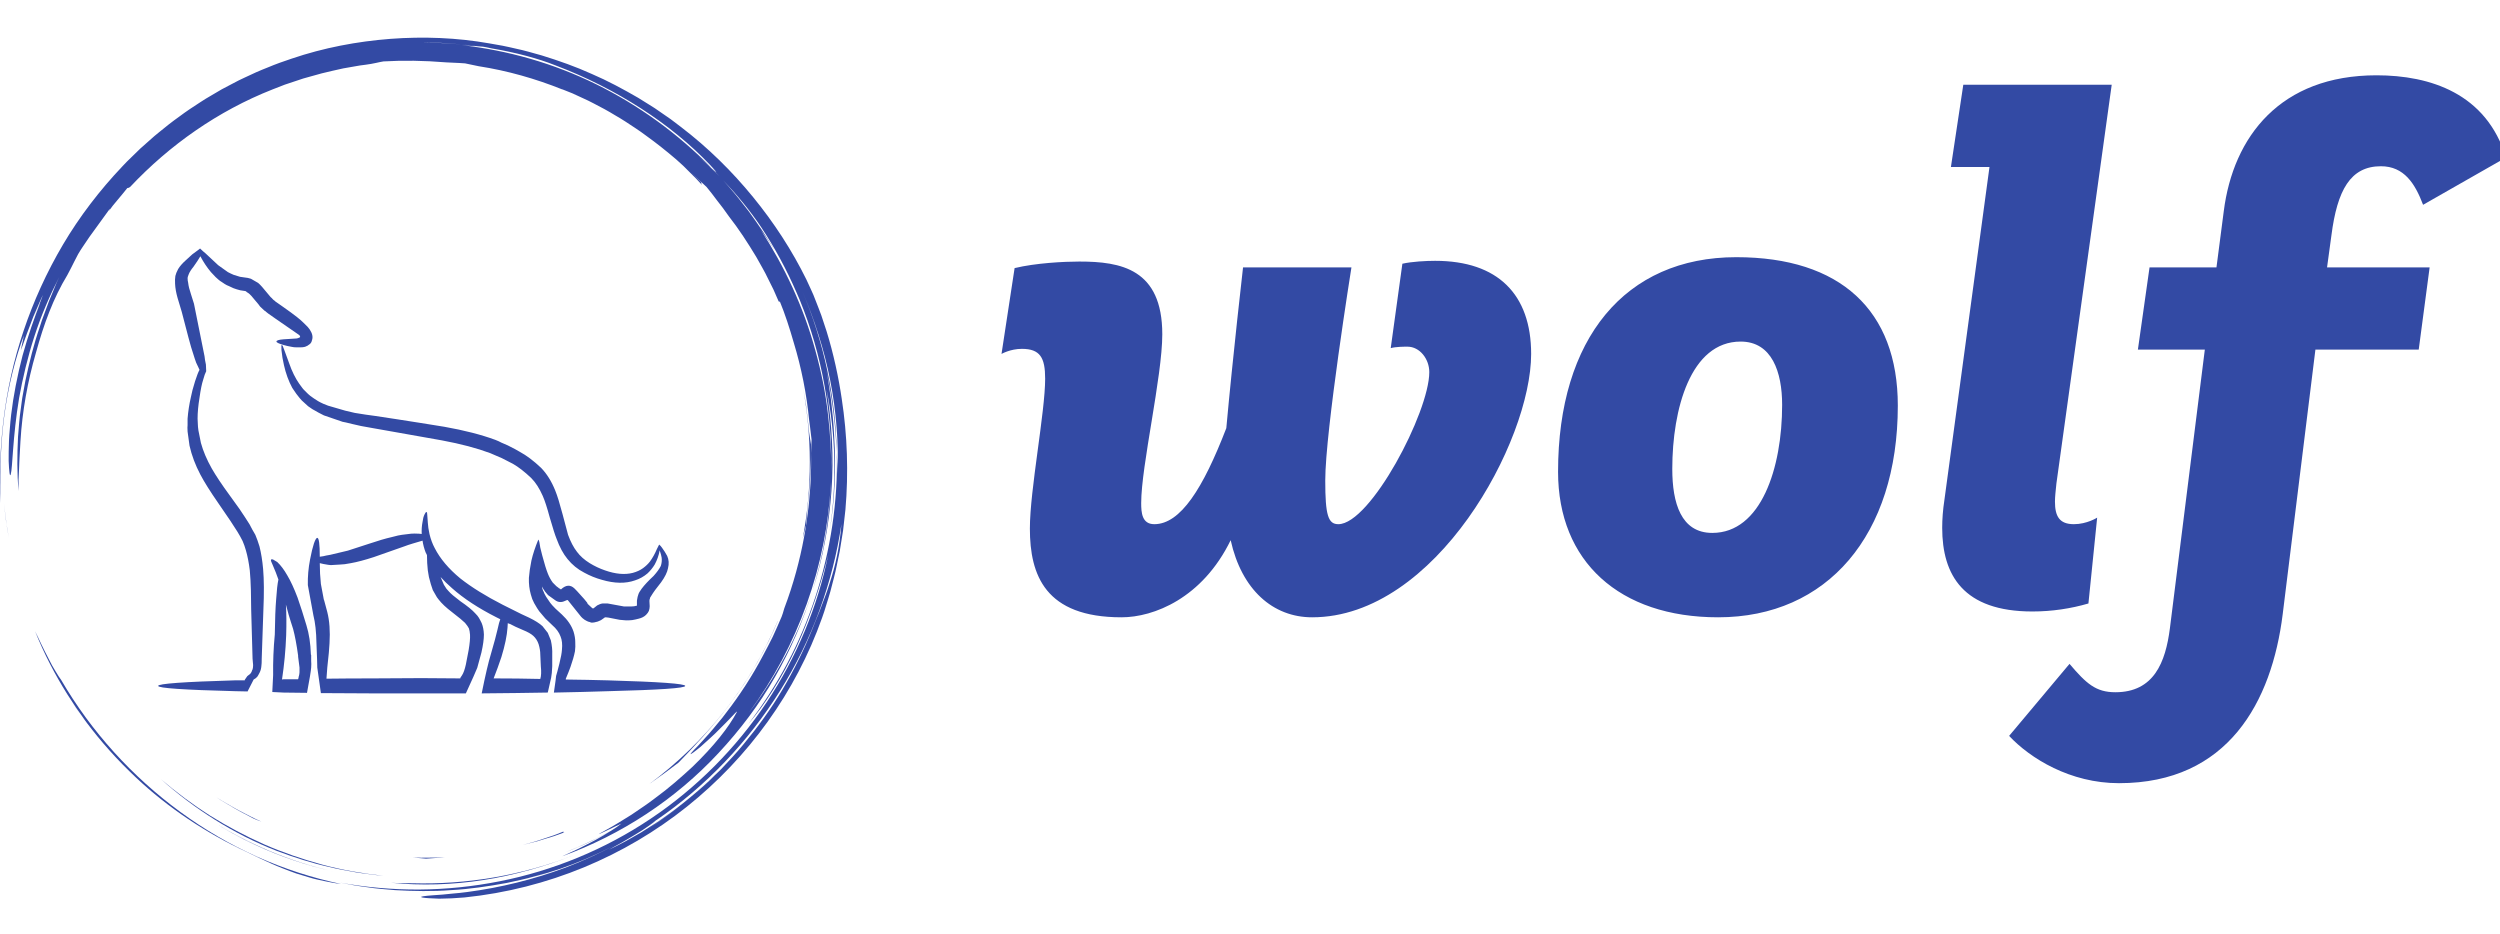
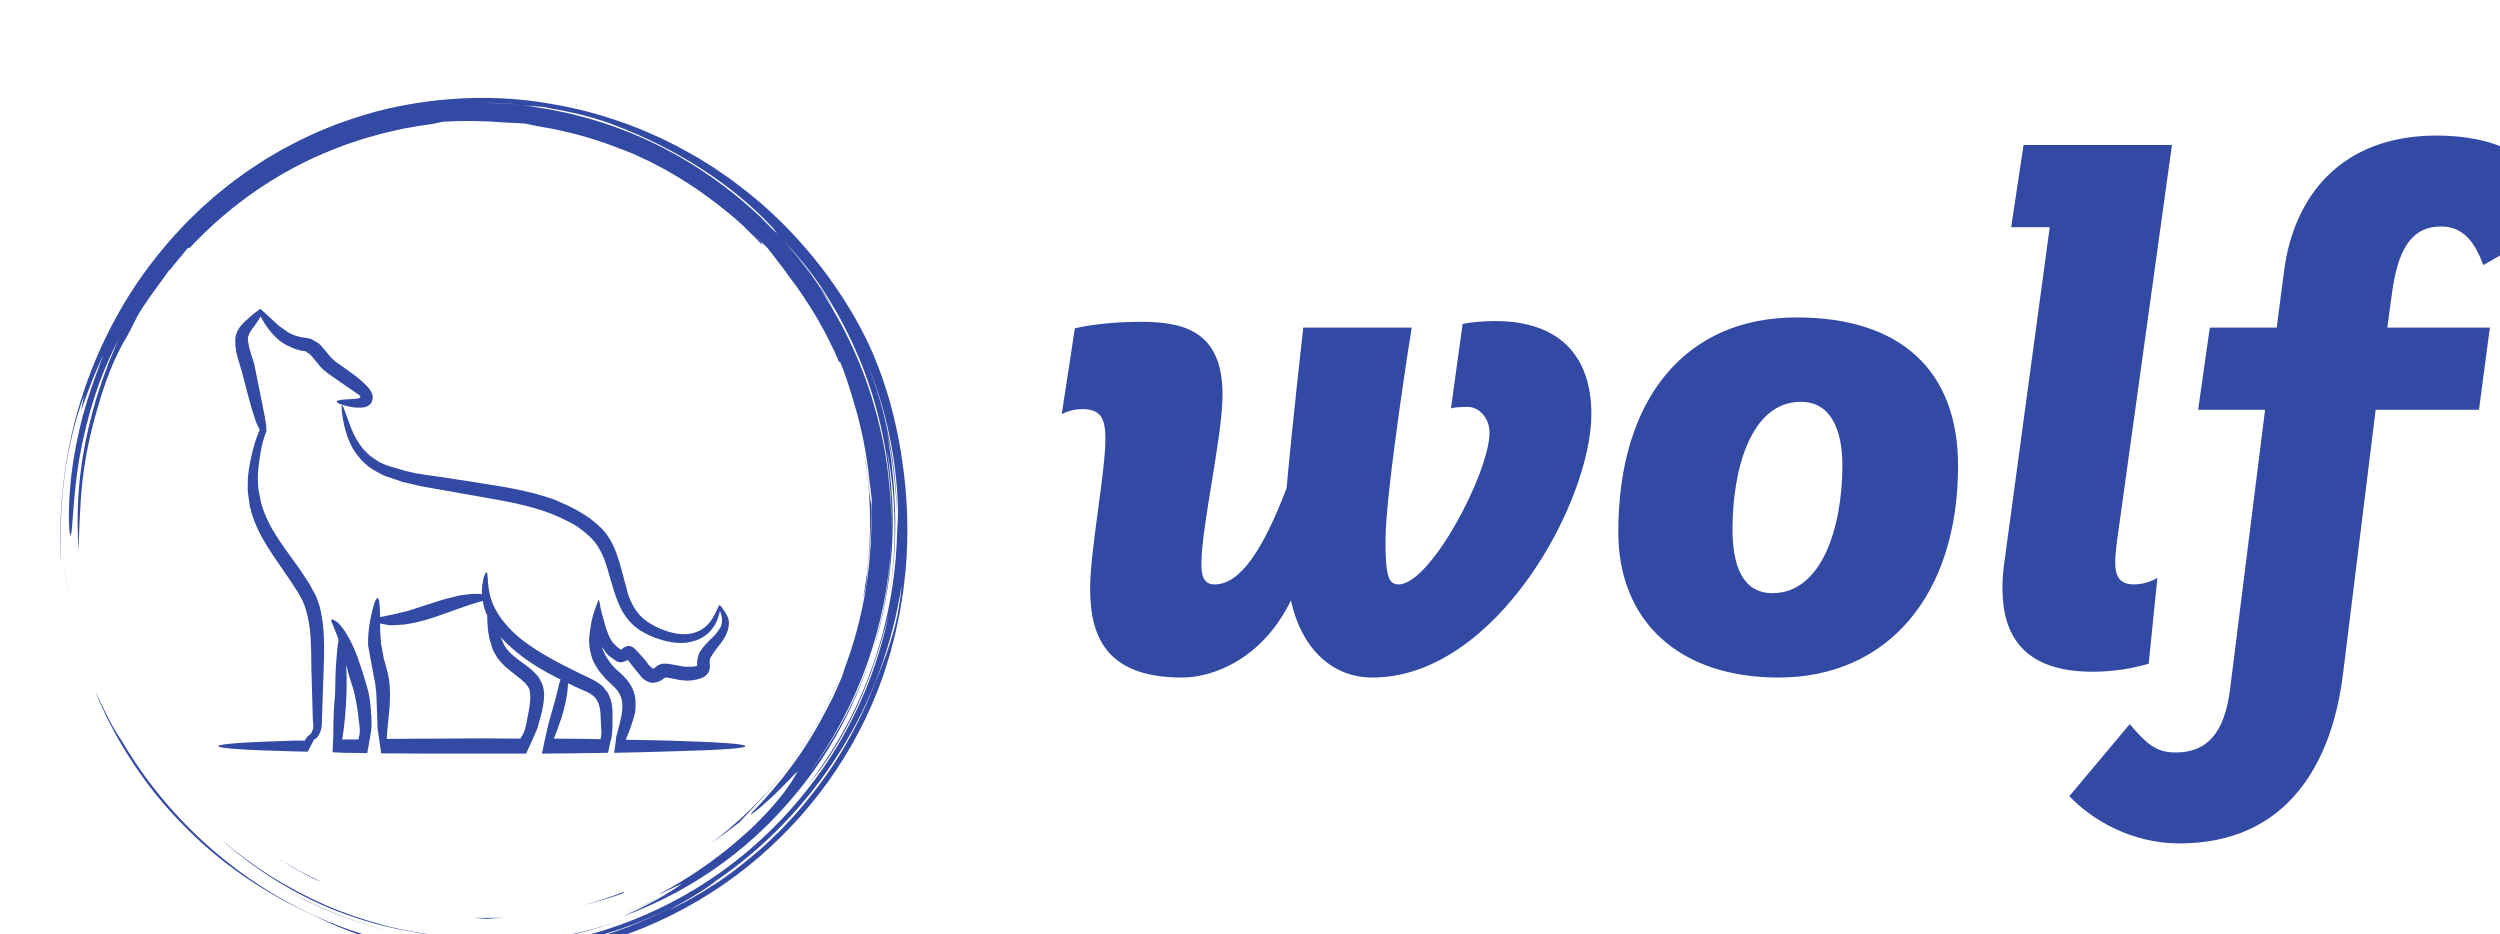
- <svg xmlns="http://www.w3.org/2000/svg" viewBox="0 0 332 124">
+ <svg xmlns="http://www.w3.org/2000/svg" viewBox="-8 -8 332 124">
  <g fill="#334aa4" transform="matrix(0.6047467,0,0,0.6047467,0.0002162743,5.000104)">
    <g>
      <path d="M17.914,148.907c-0.664-0.914-1.313-1.837-1.944-2.774C16.596,147.066,17.249,147.989,17.914,148.907z" />
      <path d="M22.657,154.94c1.844,2.153,3.788,4.249,5.861,6.251c6.914,6.805,15.159,12.525,24.004,16.851    c3.259,1.526,6.265,3.107,9.787,4.468c0.88,0.338,1.779,0.7,2.724,1.026c0.953,0.302,1.941,0.604,2.974,0.903    c1.027,0.321,2.122,0.549,3.267,0.786c1.146,0.23,2.336,0.493,3.614,0.624c-6.3-1.328-12.498-3.333-18.434-5.99    c-5.93-2.671-11.597-5.979-16.873-9.842c-10.548-7.727-19.57-17.648-26.16-28.989c-0.272-0.339-0.685-0.985-1.18-1.808    c-0.244-0.413-0.512-0.868-0.796-1.348c-0.256-0.496-0.527-1.018-0.803-1.551c-0.534-1.076-1.149-2.168-1.62-3.226    c-0.486-1.05-0.943-2.011-1.326-2.748c2.048,5.101,4.412,9.563,7.059,13.806c1.215,1.936,2.495,3.828,3.869,5.697    c-0.192-0.259-0.392-0.511-0.583-0.771c1.446,1.986,2.974,3.94,4.6,5.841C22.646,154.925,22.651,154.933,22.657,154.94z" />
      <path d="M18.039,149.078c-0.042-0.057-0.084-0.114-0.125-0.17C17.956,148.964,17.998,149.021,18.039,149.078z" />
      <path d="M1.335,106.042c-0.159-1.277-0.32-2.567-0.483-3.875c0.256,2.365,0.553,5.008,1.096,7.654    c-0.109-0.624-0.217-1.251-0.327-1.879C1.503,107.315,1.403,106.682,1.335,106.042z" />
      <path d="M85.812,185.575c6.652,0.673,13.628,0.472,20.461-0.609c6.837-1.077,13.524-2.987,19.741-5.449    c-11.45,4.503-23.602,6.506-35.49,6.171C88.933,185.663,87.365,185.688,85.812,185.575z" />
      <path d="M46.426,171.967c-0.086-0.055-0.173-0.11-0.259-0.165C46.254,171.857,46.339,171.913,46.426,171.967z" />
      <path d="M46.167,171.802c-0.853-0.542-1.688-1.1-2.514-1.667C44.475,170.705,45.317,171.257,46.167,171.802z" />
      <path d="M43.653,170.135c-0.899-0.623-1.797-1.248-2.66-1.897C41.861,168.886,42.752,169.516,43.653,170.135z" />
      <path d="M56.077,177.284c5.439,2.533,11.23,4.506,17.123,5.816c-9.688-2.21-18.805-6.109-26.774-11.133    C49.486,173.914,52.703,175.716,56.077,177.284z" />
      <path d="M177.002,107.094c0.098-1.58,0.296-3.238,0.346-4.027c0.594-5.071,0.77-9.401,0.745-13.745    c-0.11-0.783-0.425-2.25-0.55-3.918c-0.153-1.672-0.378-3.309-0.568-4.924c-0.289-1.601-0.538-3.186-0.854-4.74    c2.275,11.617,2.237,23.279,0.144,34.282C176.51,108.986,176.756,108.003,177.002,107.094z" />
      <path d="M0.887,83.482c0.848-6.9,2.653-13.626,4.37-18.107l-0.695,3.28c0.429-0.961,1.122-3.194,2.067-5.557    c0.225-0.594,0.454-1.2,0.682-1.802c0.255-0.591,0.508-1.179,0.753-1.747c0.5-1.131,0.92-2.203,1.363-3.025    c-0.303,0.771-0.595,1.602-0.947,2.436c-0.345,0.837-0.732,1.687-1.101,2.542c0.755-1.702,0.755-1.702,1.514-3.409    C7.581,61.359,6.148,65.463,4.954,69.8c-1.133,4.352-2.029,8.926-2.511,13.032c-0.14,1.024-0.189,2.024-0.28,2.978    c-0.067,0.954-0.183,1.864-0.192,2.724c-0.042,1.719-0.1,3.224-0.071,4.428c0.105,2.409,0.25,3.61,0.459,2.939    c0.411-1.333,0.403-8.188,1.837-16.767c0.767-4.276,1.868-8.966,3.362-13.561c1.483-4.599,3.427-9.058,5.44-12.992    c-0.197,0.429-0.394,0.859-0.592,1.292c-0.181,0.442-0.362,0.885-0.545,1.331c-0.369,0.889-0.741,1.787-1.116,2.691    c-0.339,0.92-0.68,1.846-1.024,2.78c-0.173,0.466-0.347,0.933-0.521,1.402c-0.153,0.476-0.308,0.954-0.461,1.434    c-1.32,3.807-2.307,7.816-3.167,11.857L5.013,78.42c-0.205,1.014-0.292,2.046-0.444,3.067c-0.318,2.041-0.434,4.097-0.611,6.129    c-0.199,4.074-0.239,8.098,0.13,11.946c-0.015-0.914-0.03-1.726-0.017-2.512c0.038-0.785,0.075-1.545,0.115-2.355    c0.048-0.809,0.039-1.667,0.115-2.65c0.07-0.983,0.134-2.091,0.19-3.402c0.391-6.608,1.572-13.15,3.408-19.481    c1.75-6.358,3.814-11.957,6.889-17.03c0.269-0.513,0.536-1.021,0.801-1.526c0.542-1.024,0.993-2.034,1.566-3.064    c0.653-1.13,1.278-1.976,1.784-2.751c0.521-0.767,0.963-1.441,1.469-2.095c0.969-1.336,1.977-2.729,3.682-5.082    c0.075-0.009-0.022,0.185-0.2,0.473c0.506-0.725,1.194-1.622,1.959-2.49c0.755-0.875,1.488-1.803,2.109-2.569    c0.146-0.007,0.288-0.011,0.623-0.251c8.65-9.197,19.295-16.692,31.291-21.417c0.892-0.347,1.781-0.694,2.667-1.039    c0.902-0.3,1.802-0.6,2.7-0.899l1.343-0.448l1.36-0.38c0.906-0.252,1.809-0.502,2.71-0.753c1.55-0.373,3.12-0.751,4.721-1.091    c0.806-0.141,1.619-0.283,2.437-0.426c0.819-0.141,1.642-0.3,2.484-0.378c1.674-0.201,3.134-0.625,3.921-0.729    c4.369-0.249,8.73-0.199,13.849,0.216c0.397,0.007,1.015,0.043,1.732,0.082c0.717,0.041,1.537,0.061,2.332,0.134    c0.932,0.21,1.927,0.418,2.971,0.621c6.369,0.988,12.527,2.754,18.386,5.103l-0.007-0.028c0.73,0.291,1.479,0.589,2.244,0.894    c0.748,0.346,1.513,0.699,2.29,1.058c1.571,0.684,3.11,1.559,4.7,2.383c0.798,0.407,1.554,0.904,2.338,1.354    c0.77,0.474,1.576,0.894,2.32,1.412c1.508,1.002,3.037,1.961,4.446,3.032c2.402,1.723,4.619,3.507,6.6,5.198    c0.046,0.042,0.094,0.081,0.14,0.122c0.018,0.016,0.028,0.025,0.042,0.038l1.457,1.322l1.394,1.391l1.395,1.392    c0.462,0.467,0.89,0.967,1.337,1.449c-0.216-0.35-0.208-0.491-0.2-0.63c-0.689-0.66-1.504-1.441-2.309-2.21    c1.343,1.222,2.515,2.327,3.477,3.229c0.371,0.474,0.776,0.94,1.16,1.449c0.385,0.508,0.78,1.031,1.186,1.566    c0.41,0.53,0.831,1.074,1.261,1.629c0.409,0.572,0.828,1.156,1.255,1.752c2.226,2.838,4.191,5.874,6.057,8.97    c0.864,1.588,1.817,3.131,2.586,4.774l1.213,2.436l1.092,2.497c0.314,0.533,0.192,0.022,0.231-0.068    c1.225,2.962,2.21,6.042,3.102,9.146c1.692,5.556,2.839,11.323,3.408,17.211c0.225,1.378,0.321,2.772,0.52,4.153    c-0.033,0.787-0.075,1.773-0.123,2.924c-0.001,1.103,0.057,2.206,0.01,3.311c-0.042,1.104-0.085,2.212-0.128,3.326    c-0.016,0.75-0.124,1.569-0.187,2.459c-0.084,0.888-0.128,1.846-0.256,2.856c-0.13,1.008-0.268,2.076-0.412,3.192    c-0.132,1.119-0.387,2.269-0.583,3.471c-0.883,4.79-2.297,10.17-4.312,15.482c-0.242,0.826-0.427,1.486-0.592,1.855    c-0.627,1.501-1.296,2.954-1.942,4.385c-0.723,1.394-1.386,2.788-2.127,4.108c-2.441,4.646-5.246,8.876-7.949,12.379    c-0.336,0.439-0.649,0.885-0.987,1.297c-0.34,0.41-0.673,0.812-0.998,1.206c-0.66,0.779-1.25,1.558-1.876,2.234    c-1.251,1.352-2.301,2.606-3.286,3.549c-1.128,1.178-1.027,1.233-0.246,0.665c0.388-0.287,0.957-0.719,1.608-1.262    c0.631-0.569,1.362-1.228,2.122-1.914c0.776-0.677,1.519-1.441,2.235-2.161c0.708-0.725,1.416-1.386,1.962-1.984    c1.101-1.191,1.824-1.926,1.67-1.599c-1.777,3.345-5.013,7.471-9.743,12.035c-2.413,2.227-5.128,4.647-8.339,6.98    c-1.566,1.221-3.307,2.338-5.082,3.558c-1.834,1.123-3.708,2.353-5.757,3.445c-4.484,2.442,3.365-1.475,3.577-1.512    c-0.605,0.472-1.406,1.062-2.377,1.64c-1.478,0.786-2.943,1.597-4.474,2.273c-0.895,0.411-1.774,0.855-2.679,1.239l-2.729,1.122    c0.483-0.19,0.958-0.376,1.444-0.568c2.952-1.173,5.711-2.555,8.202-3.922c-0.936,0.566-1.96,1.221-3.082,1.812    c-1.203,0.622-2.448,1.302-3.697,1.909c-1.26,0.586-2.494,1.16-3.625,1.686c12.968-4.711,24.885-12.507,34.319-22.67    c4.723-5.066,8.935-10.631,12.369-16.651c3.455-6.005,6.239-12.391,8.288-18.999c-3.154,9.93-8.071,19.052-13.981,26.765    c10.744-14.507,17.15-32.293,17.999-50.636c-0.001,1.011-0.101,2.018-0.168,3.025c-0.083,1.007-0.123,2.018-0.241,3.022    c-0.257,2.005-0.441,4.021-0.827,6.009c-0.624,4-1.636,7.931-2.782,11.815c2.262-7.021,3.613-14.424,4.145-21.869    c0.554-7.451,0.092-14.947-1.057-22.211c1.974,9.622,2.301,20.524,0.619,31.298c1.182-6.949,1.482-14.112,1.028-21.214    c-0.102-2.713-0.422-5.407-0.685-7.901c-0.377-2.476-0.662-4.762-1.027-6.611c1.445,6.826,2.015,12.648,2.293,18.136    c-0.267-11.977-2.748-24.112-7.62-35.511c2.659,6.191,4.842,12.851,6.175,19.698c1.34,6.84,1.897,13.838,1.58,20.57    c-0.015-0.788,0.018-1.575-0.028-2.366c-0.036-0.791-0.071-1.586-0.107-2.391c0.287,10.85-1.384,21.604-4.696,31.717    c-1.662,5.056-3.715,9.969-6.2,14.644c-2.484,4.674-5.349,9.131-8.56,13.316c3.673-4.29,7.551-10.354,10.646-17.015    c3.081-6.675,5.368-13.894,6.941-20.199c-2.314,11.322-6.907,22.494-13.571,32.471c-6.646,9.985-15.351,18.764-25.423,25.502    c-10.06,6.759-21.474,11.437-33.187,13.748c-5.856,1.161-11.779,1.764-17.657,1.809c-5.877,0.032-11.702-0.488-17.361-1.515    l3.005,0.571c1.002,0.19,2.018,0.295,3.026,0.445c2.016,0.324,4.055,0.446,6.087,0.633c4.073,0.229,8.168,0.306,12.25-0.005    c4.089-0.217,8.152-0.827,12.196-1.572c2.006-0.456,4.036-0.829,6.017-1.414c0.994-0.278,2-0.521,2.987-0.83l2.955-0.958    c-1.492,0.462-3.062,1.074-4.739,1.523c-0.692,0.203-1.396,0.41-2.101,0.618c4.45-1.195,8.735-2.677,12.91-4.496    c1.903-0.831,3.786-1.73,5.651-2.705c-3.472,1.838-7.05,3.472-10.714,4.872c-7.006,2.619-14.295,4.418-21.66,5.382    c-1.11,0.176-2.122,0.231-3.029,0.326c-0.908,0.09-1.714,0.169-2.428,0.24c-1.429,0.113-2.484,0.164-3.222,0.245    c-1.477,0.147-1.687,0.284-1.099,0.397c0.587,0.113,1.971,0.203,3.673,0.251c1.697-0.01,3.71-0.101,5.541-0.268    c18.397-1.887,35.288-9.107,48.824-19.916c13.545-10.811,23.919-25.172,29.701-41.467c0.363-0.946,0.642-1.922,0.944-2.89    c0.293-0.971,0.617-1.932,0.882-2.912c0.491-1.97,1.072-3.917,1.448-5.917l0.619-2.985l0.487-3.012l0.241-1.507l0.172-1.517    l0.342-3.034c0.698-8.114,0.422-16.315-0.812-24.363c-0.66-4.554-1.82-9.961-3.315-14.777c-0.395-1.197-0.781-2.365-1.15-3.484    c-0.4-1.107-0.825-2.151-1.203-3.133c-0.193-0.49-0.379-0.962-0.557-1.415c-0.2-0.444-0.39-0.869-0.571-1.271    c-0.37-0.801-0.7-1.516-0.981-2.124c-3.134-6.359-7.072-12.424-11.682-18.065c-4.605-5.643-9.896-10.868-15.861-15.418    c-0.747-0.566-1.494-1.134-2.244-1.703c-0.774-0.535-1.55-1.071-2.327-1.608l-1.166-0.806l-1.203-0.756    c-0.804-0.502-1.609-1.004-2.417-1.508c-3.295-1.904-6.67-3.739-10.228-5.261c-3.521-1.598-7.206-2.895-10.957-4.055    c-1.895-0.52-3.781-1.1-5.724-1.499c-0.968-0.209-1.928-0.463-2.907-0.638c-0.979-0.174-1.96-0.347-2.944-0.521    C100.363,0.01,93.04-0.285,85.724,0.265c-7.312,0.565-14.655,1.953-21.696,4.349l-2.635,0.913c-0.881,0.297-1.73,0.682-2.597,1.019    c-0.858,0.359-1.735,0.673-2.577,1.069l-2.532,1.173c-0.852,0.376-1.675,0.808-2.496,1.245l-2.469,1.297l-2.402,1.412    c-0.8,0.472-1.606,0.933-2.372,1.458l-2.324,1.528c-0.782,0.497-1.506,1.078-2.261,1.612c-0.741,0.554-1.51,1.07-2.226,1.654    l-2.157,1.737c-0.729,0.565-1.417,1.178-2.103,1.792l-2.063,1.83l-1.971,1.919c-0.656,0.639-1.319,1.271-1.93,1.951    c-5.031,5.298-9.451,11.078-13.066,17.194c-3.615,6.116-6.503,12.509-8.667,18.962c-4.375,12.92-5.63,26.023-5.046,37.858    C0.008,97.365-0.013,90.378,0.887,83.482z M142.019,173.928c3.038-1.966,5.968-4.097,8.765-6.389    C147.944,169.878,145.026,172.038,142.019,173.928z M182.236,119.646c-0.299,0.901-0.552,1.791-0.882,2.641    c-0.323,0.852-0.641,1.69-0.957,2.523l-0.466,1.248l-0.513,1.231c-0.339,0.823-0.672,1.653-0.997,2.501    c-1.848,4.606-4.058,9.082-6.587,13.35c-2.521,4.275-5.443,8.281-8.565,12.04c-1.542,1.899-3.222,3.66-4.874,5.421    c-0.863,0.844-1.724,1.686-2.581,2.523c-0.847,0.848-1.774,1.604-2.652,2.404c-0.736,0.64-1.478,1.266-2.225,1.882    c2.772-2.281,5.413-4.718,7.896-7.312c-3.789,3.921-7.616,7.205-11.689,10.188c-1.036,0.722-2.037,1.496-3.113,2.176    c-1.073,0.684-2.153,1.372-3.247,2.069c-1.127,0.641-2.269,1.289-3.43,1.949c-1.167,0.648-2.399,1.224-3.634,1.855    c0.718-0.431,1.658-0.952,2.685-1.508c1.021-0.567,2.092-1.237,3.138-1.85c1.054-0.601,2.012-1.261,2.808-1.813    c0.796-0.552,1.42-1.01,1.745-1.306c-0.464,0.315-0.936,0.617-1.406,0.924c0.503-0.333,1.006-0.669,1.507-1.015    c-0.021,0.023-0.065,0.059-0.101,0.091c10.932-7.466,20.245-17.277,27.223-28.462c7.009-11.175,11.57-23.781,13.46-36.601    C184.369,111.937,183.427,116.043,182.236,119.646z M175.582,54.294c-0.294-0.688-0.59-1.374-0.923-2.034    C174.997,52.928,175.29,53.611,175.582,54.294z M167.134,41.596c3.025,4.566,5.623,9.379,7.773,14.352    c0.25,0.549,0.486,1.106,0.719,1.664c4.963,12.154,7.221,25.192,6.89,38.036c0.084-4.25-0.198-8.498-0.669-12.71    c-0.533-4.854-1.518-9.65-2.824-14.341c-2.562-9.407-6.723-18.323-12.005-26.451c0.485,0.67,0.996,1.396,1.525,2.166    c0.536,0.766,1.083,1.581,1.59,2.463l-0.638-1.109l-0.689-1.079l-1.378-2.156c-0.938-1.424-1.955-2.796-2.934-4.192    c-1.062-1.334-2.069-2.712-3.174-4.011c-0.836-0.953-1.637-1.938-2.485-2.879C161.827,34.504,164.636,37.889,167.134,41.596z     M96.886,1.152c1.467,0.078,2.937,0.221,4.407,0.331c1.204,0.101,2.402,0.279,3.588,0.413c0.356,0.015,0.732,0.039,1.204,0.092    c0.471,0.065,1.034,0.186,1.769,0.354c5.469,0.912,10.459,2.283,14.001,3.699c6.798,2.573,13.123,5.774,18.86,9.471    c5.739,3.69,10.889,7.887,15.246,12.471c2.008,2.179,1.422,1.704,0.315,0.646c0.551,0.585,1.104,1.172,1.662,1.764    c-0.736-0.734-1.459-1.478-2.206-2.196l-2.301-2.09c0.56,0.49,1.918,1.663,2.845,2.522c-7.389-7.539-16.026-13.799-25.375-18.404    c-9.356-4.603-19.431-7.446-29.502-8.581c1.618,0.18,2.412,0.22,3.168,0.24c-1.085-0.127-2.173-0.301-3.274-0.401    c-1.479-0.097-2.955-0.229-4.423-0.301c-1.469-0.035-2.927-0.069-4.36-0.103C93.954,1.078,95.417,1.118,96.886,1.152z" />
      <path d="M115.942,184.69c0.143-0.042,0.283-0.083,0.426-0.125c-0.446,0.12-0.885,0.252-1.334,0.366    C115.338,184.855,115.643,184.781,115.942,184.69z" />
      <path d="M160.424,146.151c4.235-5.587,7.977-12.263,10.366-18.014l-0.029,0.006c-6.061,14.322-15.892,26.66-28.16,35.744    c2.378-1.65,4.53-3.248,6.418-4.703C151.717,156.364,156.232,151.778,160.424,146.151z" />
      <path d="M35.35,162.846c7.172,6.412,15.821,11.992,25.448,15.751c3.754,1.413,7.585,2.651,11.503,3.523    c1.944,0.502,3.929,0.812,5.899,1.181c0.987,0.175,1.987,0.272,2.979,0.412c0.994,0.129,1.986,0.275,2.987,0.333    c-4.519-0.501-9.005-1.251-13.372-2.44c-4.364-1.185-8.642-2.65-12.769-4.449c-4.113-1.831-8.087-3.942-11.894-6.314    C42.345,168.435,38.755,165.746,35.35,162.846z" />
      <path d="M123.877,174.277l-2.219,0.871l-2.266,0.756c-1.5,0.54-3.047,0.944-4.59,1.373c1.551-0.39,3.111-0.754,4.624-1.254    c0.763-0.233,1.524-0.466,2.283-0.698c0.746-0.272,1.489-0.544,2.23-0.815C123.853,174.466,123.345,174.565,123.877,174.277z" />
      <path d="M97.683,179.965c-1.16,0.099-2.326,0.09-3.494,0.102c-1.168,0.014-2.338,0.039-3.509-0.038    c0.565,0.053,1.093,0.103,1.576,0.148c0.482,0.031,0.916,0.068,1.295,0.113C94.932,180.172,96.303,180.139,97.683,179.965z" />
      <path d="M51.441,169.209c1.341,0.787,2.765,1.48,4.178,2.244c0.354,0.194,0.996,0.415,1.801,0.709    c-1.721-0.739-3.37-1.655-5.046-2.505c-0.83-0.441-1.629-0.935-2.443-1.395c-0.812-0.464-1.621-0.927-2.389-1.445    c0.31,0.208,0.623,0.417,0.937,0.626c0.324,0.194,0.65,0.388,0.977,0.584C50.111,168.417,50.774,168.812,51.441,169.209z" />
    </g>
  </g>
  <g fill="#334aa4" transform="matrix(0.7966134,0,0,0.7966134,16.17173,22.71094)">
    <g>
      <path fill-rule="evenodd" clip-rule="evenodd" d="M61.435,47.037c-2.222-0.833-4.907-1.544-8.056-2.131  c-3.548-0.615-6.157-1.079-7.823-1.388c-1.019-0.186-2.237-0.402-3.658-0.648c-1.512-0.247-2.67-0.479-3.472-0.694  c-0.865-0.217-1.405-0.34-1.621-0.37l-3.102-1.065c-0.741-0.37-1.205-0.616-1.389-0.74c-0.278-0.124-0.694-0.386-1.25-0.787  c-0.556-0.494-0.911-0.818-1.065-0.973s-0.448-0.509-0.879-1.064c-0.371-0.557-0.602-0.896-0.695-1.018  c-0.617-1.143-1.08-2.408-1.388-3.797c-0.186-0.771-0.325-1.605-0.416-2.501c-0.032-0.556-0.016-0.849,0.045-0.88  c0.093,0,0.232,0.279,0.417,0.834c0.124,0.339,0.401,1.096,0.833,2.269c0.463,1.327,1.019,2.453,1.666,3.38l0.65,0.879l0.833,0.834  c0.185,0.186,0.509,0.432,0.972,0.74c0.556,0.371,0.911,0.587,1.065,0.648c0.277,0.154,0.71,0.34,1.296,0.555l2.871,0.835  c0.154,0.03,0.679,0.153,1.574,0.369c1.296,0.217,2.438,0.387,3.426,0.51l3.657,0.556c0.248,0.031,1.528,0.231,3.843,0.602  c1.605,0.247,2.948,0.464,4.028,0.648c3.303,0.586,6.127,1.312,8.472,2.176c0.401,0.154,0.741,0.309,1.019,0.464  c0.247,0.092,0.602,0.246,1.064,0.462c0.988,0.495,1.651,0.85,1.991,1.065c1.143,0.617,2.33,1.512,3.565,2.685  c0.957,0.988,1.745,2.254,2.361,3.798c0.339,0.832,0.74,2.129,1.204,3.888c0.462,1.79,0.772,2.948,0.926,3.473  c0.432,1.172,0.926,2.113,1.481,2.823c0.524,0.711,1.234,1.344,2.129,1.899c0.803,0.493,1.651,0.895,2.546,1.203  c1.759,0.617,3.301,0.756,4.63,0.417c0.679-0.186,1.249-0.447,1.712-0.788c0.463-0.339,0.849-0.709,1.157-1.11  c0.432-0.587,0.819-1.281,1.157-2.083c0.062-0.124,0.186-0.37,0.372-0.74c0.184,0.153,0.339,0.322,0.463,0.508  c0.339,0.463,0.632,0.926,0.878,1.39c0.278,0.617,0.325,1.296,0.139,2.036c-0.124,0.681-0.51,1.466-1.157,2.361  c-0.771,0.958-1.312,1.698-1.621,2.223l-0.231,0.37v0.093c-0.062,0.125-0.092,0.263-0.092,0.417c0,0.124,0.016,0.417,0.045,0.88  c0,0.246-0.045,0.509-0.138,0.786l-0.186,0.324l-0.277,0.324c-0.309,0.31-0.725,0.525-1.25,0.649  c-0.339,0.092-0.694,0.169-1.065,0.23c-0.278,0.03-0.616,0.047-1.018,0.047l-1.065-0.093c-0.278-0.063-0.91-0.185-1.898-0.371  l-0.416-0.046h-0.139l-0.325,0.232c-0.216,0.185-0.463,0.323-0.741,0.416c-0.123,0.062-0.277,0.108-0.462,0.138  c-0.215,0.063-0.386,0.094-0.509,0.094h-0.278l-0.231-0.094c-0.185-0.029-0.355-0.092-0.51-0.184  c-0.216-0.093-0.447-0.248-0.694-0.463c-0.062-0.063-0.139-0.14-0.232-0.232l-2.223-2.778h-0.139l-0.555,0.231  c-0.155,0.062-0.325,0.094-0.51,0.094c-0.339,0-0.648-0.108-0.925-0.325l-1.159-0.832c-0.37-0.402-0.633-0.741-0.786-1.019  c-0.094-0.154-0.17-0.293-0.232-0.417c0.03,0.246,0.092,0.479,0.185,0.694c0.062,0.092,0.14,0.262,0.231,0.509l0.278,0.51  c0.401,0.586,0.633,0.926,0.694,1.019c0.155,0.217,0.448,0.54,0.88,0.972l1.065,0.974c0.957,0.894,1.604,1.851,1.944,2.869  c0.185,0.618,0.278,1.189,0.278,1.714c0.03,0.524,0.016,1.033-0.047,1.526c-0.154,0.771-0.401,1.637-0.74,2.595  c-0.186,0.523-0.448,1.187-0.788,1.99c0,0.061,0,0.107,0,0.138c2.469,0.031,4.815,0.077,7.038,0.139  c8.58,0.247,12.871,0.557,12.871,0.927c0,0.371-4.291,0.663-12.871,0.88c-2.809,0.092-5.817,0.169-9.028,0.231  c0.247-1.698,0.371-2.624,0.371-2.778c0.092-0.277,0.278-0.972,0.556-2.084c0.247-0.986,0.385-1.743,0.417-2.269  c0.092-0.895,0.015-1.635-0.232-2.222c-0.246-0.68-0.709-1.312-1.388-1.897l-1.157-1.111c-0.618-0.71-0.957-1.111-1.019-1.204  c-0.185-0.247-0.463-0.694-0.833-1.343l-0.324-0.694c-0.03-0.093-0.108-0.34-0.231-0.741c-0.248-0.863-0.355-1.79-0.325-2.777  c0.061-0.833,0.2-1.79,0.417-2.871c0.247-1.08,0.632-2.253,1.157-3.518c0.124,0.153,0.216,0.51,0.278,1.064  c0.031,0.092,0.046,0.186,0.046,0.277c0.092,0.34,0.201,0.771,0.324,1.297c0.37,1.389,0.679,2.393,0.926,3.009  c0.217,0.557,0.495,1.065,0.833,1.529c0.124,0.122,0.325,0.323,0.603,0.601l0.37,0.278c0,0.031,0.046,0.063,0.139,0.093l0.277,0.185  v-0.046c0.803-0.741,1.543-0.787,2.223-0.139c0.061,0.03,0.602,0.617,1.621,1.759c0.586,0.71,0.74,0.91,0.462,0.602  c0.062,0.093,0.107,0.17,0.139,0.231c0.216,0.216,0.432,0.417,0.648,0.603l0.185,0.139h0.046c0.063,0,0.139-0.046,0.232-0.139  l0.462-0.37c0.34-0.186,0.649-0.294,0.927-0.324h0.787l2.777,0.509h1.112c0.37,0,0.709-0.046,1.019-0.139v-0.833  c0.061-0.464,0.154-0.85,0.277-1.158l0.139-0.278l0.371-0.555c0.462-0.617,1.126-1.328,1.99-2.13  c0.555-0.616,0.957-1.173,1.204-1.666c0.154-0.463,0.2-0.926,0.139-1.389c-0.032-0.247-0.139-0.649-0.325-1.205  c-0.154,0.834-0.432,1.621-0.833,2.361c-0.339,0.556-0.74,1.05-1.205,1.481c-0.616,0.525-1.311,0.911-2.083,1.157  c-1.575,0.556-3.411,0.525-5.509-0.092c-1.019-0.278-2.006-0.679-2.962-1.204c-1.082-0.556-2.006-1.312-2.779-2.269  c-0.709-0.864-1.312-1.976-1.806-3.333c-0.246-0.586-0.632-1.79-1.157-3.611c-0.433-1.604-0.817-2.792-1.158-3.564  c-0.556-1.266-1.202-2.269-1.944-3.009c-1.111-1.05-2.129-1.838-3.055-2.362c-0.216-0.123-0.818-0.432-1.807-0.926l-0.971-0.417  C62.068,47.3,61.743,47.16,61.435,47.037z M50.926,57.314c0,0.217,0.03,0.648,0.092,1.297c0.031,0.556,0.124,1.188,0.278,1.898  c0.216,0.895,0.509,1.682,0.879,2.361c0.895,1.759,2.315,3.44,4.26,5.046c1.882,1.48,4.244,2.947,7.083,4.398l2.223,1.11  c0.463,0.247,1.174,0.586,2.13,1.019c1.019,0.494,1.775,0.973,2.269,1.435l0.879,1.112l0.51,1.25  c0.185,0.833,0.262,1.62,0.231,2.361v1.944c-0.031,0.863-0.093,1.512-0.186,1.945c-0.031,0.061-0.216,0.878-0.556,2.453  c-3.457,0.062-7.129,0.107-11.018,0.139c0.617-3.056,1.126-5.231,1.527-6.528c0.556-1.914,0.926-3.287,1.111-4.12  c0.185-0.864,0.339-1.435,0.462-1.713l-0.648-0.324c-2.993-1.513-5.463-3.133-7.407-4.861c-0.71-0.617-1.342-1.235-1.898-1.852  l0.556,1.296l0.416,0.648c0.062,0.093,0.187,0.231,0.371,0.416c0.309,0.371,0.957,0.927,1.945,1.668  c1.172,0.802,2.006,1.48,2.5,2.036c0.278,0.277,0.479,0.525,0.602,0.74l0.231,0.418c0.092,0.154,0.17,0.309,0.232,0.463  c0.215,0.524,0.339,1.156,0.37,1.897c0,0.771-0.138,1.775-0.416,3.009l-0.694,2.547c-0.215,0.556-0.85,1.976-1.899,4.26  c-2.407,0-4.875,0-7.407,0c-2.808,0-5.524,0-8.147,0c-2.995-0.031-5.865-0.047-8.613-0.047c-0.338-2.313-0.539-3.735-0.602-4.259  c0-0.463-0.045-1.821-0.139-4.074c-0.031-1.883-0.201-3.426-0.509-4.63l-0.926-5.046c-0.031-1.42,0.092-2.84,0.37-4.26  c0.217-1.142,0.433-2.036,0.648-2.685c0.216-0.618,0.401-0.927,0.556-0.927c0.278,0,0.417,1.05,0.417,3.147l0.602-0.091  c0.217-0.063,0.602-0.14,1.158-0.232l2.917-0.694c0.184-0.061,1.373-0.448,3.564-1.157c1.45-0.494,2.716-0.864,3.796-1.111  c0.802-0.217,1.358-0.34,1.666-0.37c0.093,0,0.603-0.063,1.528-0.186c0.309-0.03,0.741-0.03,1.297,0  c0.155,0,0.308,0.016,0.463,0.047c-0.03-0.71,0.015-1.374,0.138-1.991c0.062-0.524,0.17-0.941,0.325-1.249  c0.124-0.279,0.232-0.418,0.324-0.418C50.879,56.852,50.926,57.007,50.926,57.314z M50.648,63.564  c-0.247-0.647-0.416-1.295-0.51-1.944c-0.338,0.093-0.863,0.247-1.574,0.464c-0.617,0.186-1.08,0.339-1.389,0.463l-5.139,1.806  c-1.512,0.493-2.793,0.833-3.842,1.019c-0.772,0.153-1.358,0.23-1.759,0.23l-1.574,0.094c-0.186,0-0.602-0.063-1.25-0.186  l-0.602-0.139c0,1.173,0.062,2.33,0.185,3.472l0.417,2.223c0.031,0.246,0.078,0.433,0.14,0.556l0.509,1.898  c0.371,1.45,0.494,3.194,0.371,5.23c-0.031,0.772-0.154,2.115-0.371,4.028l-0.138,1.853c2.438-0.032,5-0.047,7.686-0.047  c2.623-0.031,5.339-0.047,8.147-0.047c2.223,0,4.383,0.016,6.482,0.047v-0.092l0.278-0.418c0.247-0.37,0.462-0.972,0.646-1.806  l0.464-2.407c0.185-1.111,0.263-1.96,0.231-2.546c-0.031-0.433-0.093-0.788-0.186-1.065c-0.123-0.246-0.339-0.555-0.648-0.925  c-0.34-0.34-1.049-0.927-2.13-1.76c-1.018-0.772-1.774-1.481-2.268-2.129c-0.248-0.311-0.387-0.51-0.417-0.603l-0.556-0.973  l-0.324-0.972c-0.154-0.588-0.263-0.988-0.324-1.204c-0.092-0.525-0.154-0.896-0.186-1.111c-0.092-0.803-0.139-1.651-0.139-2.546  C50.786,63.873,50.709,63.719,50.648,63.564z M64.351,75.371c0,0.216-0.015,0.463-0.045,0.74c-0.094,1.357-0.432,2.993-1.019,4.907  c-0.401,1.204-0.833,2.392-1.296,3.565c2.716,0,5.308,0.031,7.778,0.092c0.154-0.494,0.185-1.188,0.092-2.083l-0.092-1.99  c0-0.524-0.092-1.096-0.278-1.714c-0.185-0.555-0.478-1.018-0.879-1.389c-0.371-0.34-0.942-0.663-1.713-0.973  c-0.957-0.4-1.683-0.74-2.176-1.018C64.66,75.51,64.537,75.463,64.351,75.371z M11.758,13.888c0.37-0.277,0.726-0.539,1.065-0.786  c0.092-0.094,0.169-0.154,0.232-0.186c0.309,0.309,0.602,0.57,0.879,0.787c0.278,0.246,0.988,0.91,2.13,1.991l1.621,1.156  c0.093,0.031,0.247,0.108,0.463,0.232c0.215,0.093,0.385,0.169,0.509,0.23c0.494,0.155,0.848,0.264,1.065,0.325l1.295,0.185  l0.511,0.139l1.203,0.694c0.186,0.155,0.402,0.371,0.648,0.649l1.435,1.712c0.124,0.093,0.262,0.231,0.417,0.417l0.231,0.186  l0.092,0.047v0.045l1.388,0.973c0.926,0.648,1.683,1.203,2.269,1.666c0.432,0.341,0.788,0.648,1.065,0.927l0.742,0.741l0.324,0.416  c0.432,0.648,0.555,1.234,0.37,1.76c-0.061,0.309-0.2,0.539-0.416,0.693c-0.216,0.187-0.463,0.325-0.741,0.417  c-0.216,0.063-0.479,0.093-0.787,0.093h-0.602c-0.339,0-0.633-0.03-0.88-0.093c-0.525-0.092-0.988-0.2-1.389-0.324  c-0.741-0.217-1.112-0.4-1.112-0.555c0-0.186,0.402-0.309,1.204-0.371l2.176-0.14c0.154-0.03,0.293-0.075,0.416-0.138  c0.124-0.03,0.171-0.093,0.14-0.186c0-0.093-0.046-0.169-0.14-0.231l-0.045-0.046l-3.889-2.686c-0.618-0.433-1.035-0.726-1.25-0.879  l-0.463-0.371h0.047l-0.186-0.092c-0.092-0.094-0.339-0.325-0.74-0.695c-0.062-0.123-0.386-0.524-0.973-1.203  c-0.371-0.463-0.633-0.757-0.787-0.88c-0.093-0.093-0.247-0.201-0.462-0.324l-0.139-0.139L20.508,20  c-0.555-0.062-1.003-0.154-1.342-0.278c-0.278-0.062-0.726-0.247-1.343-0.557c-0.185-0.062-0.401-0.169-0.647-0.322  c-0.247-0.156-0.433-0.279-0.556-0.371c-0.124-0.063-0.293-0.185-0.509-0.371l-0.463-0.416c-0.092-0.093-0.354-0.371-0.787-0.834  c-0.648-0.771-1.234-1.65-1.759-2.638c-0.248,0.432-0.633,1.018-1.157,1.759c-0.402,0.493-0.664,0.91-0.788,1.25  c-0.123,0.309-0.185,0.509-0.185,0.602c0,0.31,0.03,0.571,0.092,0.787c0.062,0.555,0.217,1.188,0.463,1.898  c0.032,0.092,0.201,0.633,0.51,1.62l1.759,8.751c0.031,0.37,0.108,0.833,0.231,1.389l0.047,1.11  c-0.155,0.278-0.324,0.756-0.51,1.437c-0.215,0.647-0.417,1.635-0.602,2.963c-0.216,1.296-0.324,2.468-0.324,3.518l0.046,0.973  c0,0.216,0.031,0.541,0.092,0.972l0.417,2.084c0.37,1.357,0.972,2.777,1.805,4.259c0.71,1.234,1.698,2.717,2.963,4.444  c0.34,0.494,0.895,1.267,1.667,2.315c0.648,0.957,1.204,1.806,1.667,2.546l0.463,0.88c0.123,0.216,0.292,0.509,0.508,0.88  c0.248,0.586,0.479,1.234,0.694,1.943c0.278,1.111,0.479,2.361,0.602,3.751c0.155,1.79,0.17,4.059,0.046,6.807l-0.278,8.147  c0,0.586-0.015,0.957-0.046,1.111c-0.03,0.463-0.123,0.849-0.278,1.157c-0.03,0.03-0.047,0.062-0.047,0.093  c-0.153,0.308-0.277,0.523-0.37,0.647c-0.155,0.187-0.355,0.34-0.603,0.463c-0.031,0.031-0.371,0.695-1.017,1.99  c-0.71,0-1.405-0.015-2.084-0.045c-8.549-0.217-12.824-0.509-12.824-0.88c0-0.37,4.275-0.68,12.824-0.927c0.524,0,1.064,0,1.62,0  c0-0.033,0-0.064,0-0.092l0.417-0.603c0.092-0.092,0.17-0.154,0.232-0.185l0.186-0.139c0.185-0.155,0.324-0.401,0.417-0.741  l0.046-0.046c0.062-0.217,0.092-0.462,0.092-0.741c-0.03-0.401-0.062-0.756-0.092-1.064l-0.231-8.195  c-0.031-1.79-0.046-2.854-0.046-3.193c-0.032-1.235-0.093-2.346-0.185-3.334c-0.155-1.266-0.37-2.376-0.648-3.334  c-0.155-0.555-0.341-1.08-0.557-1.573c-0.185-0.34-0.324-0.603-0.417-0.787l-0.463-0.787c-0.524-0.863-1.59-2.453-3.195-4.769  c-1.327-1.914-2.314-3.487-2.962-4.723c-0.833-1.574-1.436-3.179-1.806-4.815l-0.324-2.361c-0.031-0.492-0.031-0.848,0-1.063v-1.065  c0.092-1.204,0.278-2.407,0.555-3.611c0.124-0.679,0.355-1.558,0.694-2.639c0.31-0.956,0.556-1.59,0.741-1.897  c-0.062-0.155-0.139-0.325-0.232-0.511c-0.247-0.462-0.432-0.909-0.555-1.341c-0.462-1.39-0.818-2.577-1.064-3.565l-1.112-4.259  c-0.338-1.112-0.57-1.884-0.694-2.315c-0.246-0.864-0.384-1.651-0.416-2.362C8.857,18.303,8.871,17.87,8.933,17.5  c0.062-0.31,0.217-0.694,0.464-1.158c0.277-0.462,0.709-0.957,1.296-1.481C10.909,14.645,11.264,14.32,11.758,13.888z   M25.231,64.769c0.185,0.093,0.417,0.231,0.694,0.417c0.586,0.555,1.142,1.295,1.667,2.223c0.556,0.925,1.126,2.16,1.712,3.703  c0.217,0.647,0.463,1.389,0.742,2.222l0.74,2.407c0.432,1.39,0.679,3.01,0.741,4.862l0.046,0.093v0.972  c0.031,0.34,0.031,0.71,0,1.111c-0.031,0.523-0.263,1.93-0.694,4.213c-1.328-0.031-2.623-0.046-3.889-0.046  c-0.647-0.031-1.281-0.063-1.898-0.093c0.092-1.698,0.14-2.64,0.14-2.824c-0.031-2.222,0.061-4.476,0.277-6.76  c0.032-2.5,0.109-4.476,0.232-5.926c0.093-1.45,0.215-2.531,0.37-3.241c-0.277-0.802-0.586-1.589-0.926-2.361  c-0.154-0.4-0.247-0.616-0.277-0.647c-0.061-0.154-0.061-0.263,0-0.324C24.968,64.708,25.076,64.708,25.231,64.769z M27.823,73.981  l-0.463-1.713c0.093,1.481,0.108,3.194,0.046,5.14c-0.092,2.469-0.324,4.922-0.694,7.36c0.092-0.03,0.186-0.045,0.278-0.045  c0.771,0,1.574,0,2.408,0c0.062-0.187,0.091-0.325,0.091-0.418l0.047-0.139c0.093-0.34,0.123-0.803,0.093-1.389l-0.232-1.806v-0.185  c-0.248-1.821-0.526-3.303-0.834-4.445l-0.37-1.158C28.008,74.631,27.885,74.229,27.823,73.981z" />
    </g>
  </g>
  <g fill="#334aa4" transform="matrix(4.830754,0,0,4.830754,131.0677,-15.98946)">
    <path d="M0.4 13.04 l0.36 -2.36 c0.58 -0.14 1.36 -0.18 1.78 -0.18 c1.14 0 2.28 0.2 2.28 2 c0 1.16 -0.58 3.62 -0.58 4.64 c0 0.26 0.02 0.58 0.36 0.58 c0.72 0 1.34 -0.98 1.98 -2.64 c0.18 -1.98 0.46 -4.42 0.46 -4.42 l2.98 0 s-0.72 4.5 -0.72 5.86 c0 0.96 0.08 1.2 0.36 1.2 c0.88 0 2.5 -3.08 2.5 -4.18 c0 -0.36 -0.26 -0.7 -0.6 -0.7 c-0.08 0 -0.32 0 -0.46 0.04 l0.32 -2.32 c0.26 -0.06 0.66 -0.08 0.9 -0.08 c1.72 0 2.64 0.92 2.64 2.56 c0 2.4 -2.62 7.24 -6.02 7.24 c-1.08 0 -1.94 -0.76 -2.24 -2.12 c-0.78 1.6 -2.12 2.12 -3 2.12 c-2.1 0 -2.52 -1.16 -2.52 -2.44 c0 -1.06 0.42 -3.2 0.42 -4.12 c0 -0.58 -0.14 -0.82 -0.64 -0.82 c-0.32 0 -0.56 0.14 -0.56 0.14 z M19.94 17.96 c1.34 0 1.92 -1.78 1.92 -3.52 c0 -0.9 -0.28 -1.74 -1.14 -1.74 c-1.38 0 -1.88 1.86 -1.88 3.5 c0 0.94 0.24 1.76 1.1 1.76 z M20.1 20.28 c-2.72 0 -4.4 -1.54 -4.4 -4 c0 -3.66 1.84 -5.9 4.9 -5.9 c2.86 0 4.44 1.46 4.44 4.08 c0 3.56 -1.94 5.82 -4.94 5.82 z M26.32 17.06 l1.24 -9.16 l-1.06 0 l0.34 -2.26 l4.08 0 l-1.52 10.96 c-0.02 0.2 -0.04 0.36 -0.04 0.5 c0 0.4 0.12 0.62 0.52 0.62 c0.36 0 0.64 -0.18 0.64 -0.18 l-0.24 2.36 c-0.48 0.14 -1 0.22 -1.54 0.22 c-1.9 0 -2.48 -1 -2.48 -2.3 c0 -0.24 0.02 -0.5 0.06 -0.76 z M31.64 12.92 l0.32 -2.26 l1.84 0 l0.2 -1.54 c0.26 -2.06 1.56 -3.74 4.2 -3.74 c1.48 0 3.02 0.5 3.56 2.26 l-2.28 1.3 c-0.22 -0.58 -0.52 -1.06 -1.16 -1.06 c-0.84 0 -1.2 0.66 -1.36 1.9 l-0.12 0.88 l2.82 0 l-0.3 2.26 l-2.84 0 l-0.9 7.28 c-0.3 2.4 -1.5 4.64 -4.5 4.64 c-1.34 0 -2.44 -0.68 -3.02 -1.3 l1.66 -1.98 c0.46 0.54 0.72 0.78 1.26 0.78 c1.06 0 1.38 -0.82 1.5 -1.76 l0.96 -7.66 l-1.84 0 z" />
  </g>
</svg>
